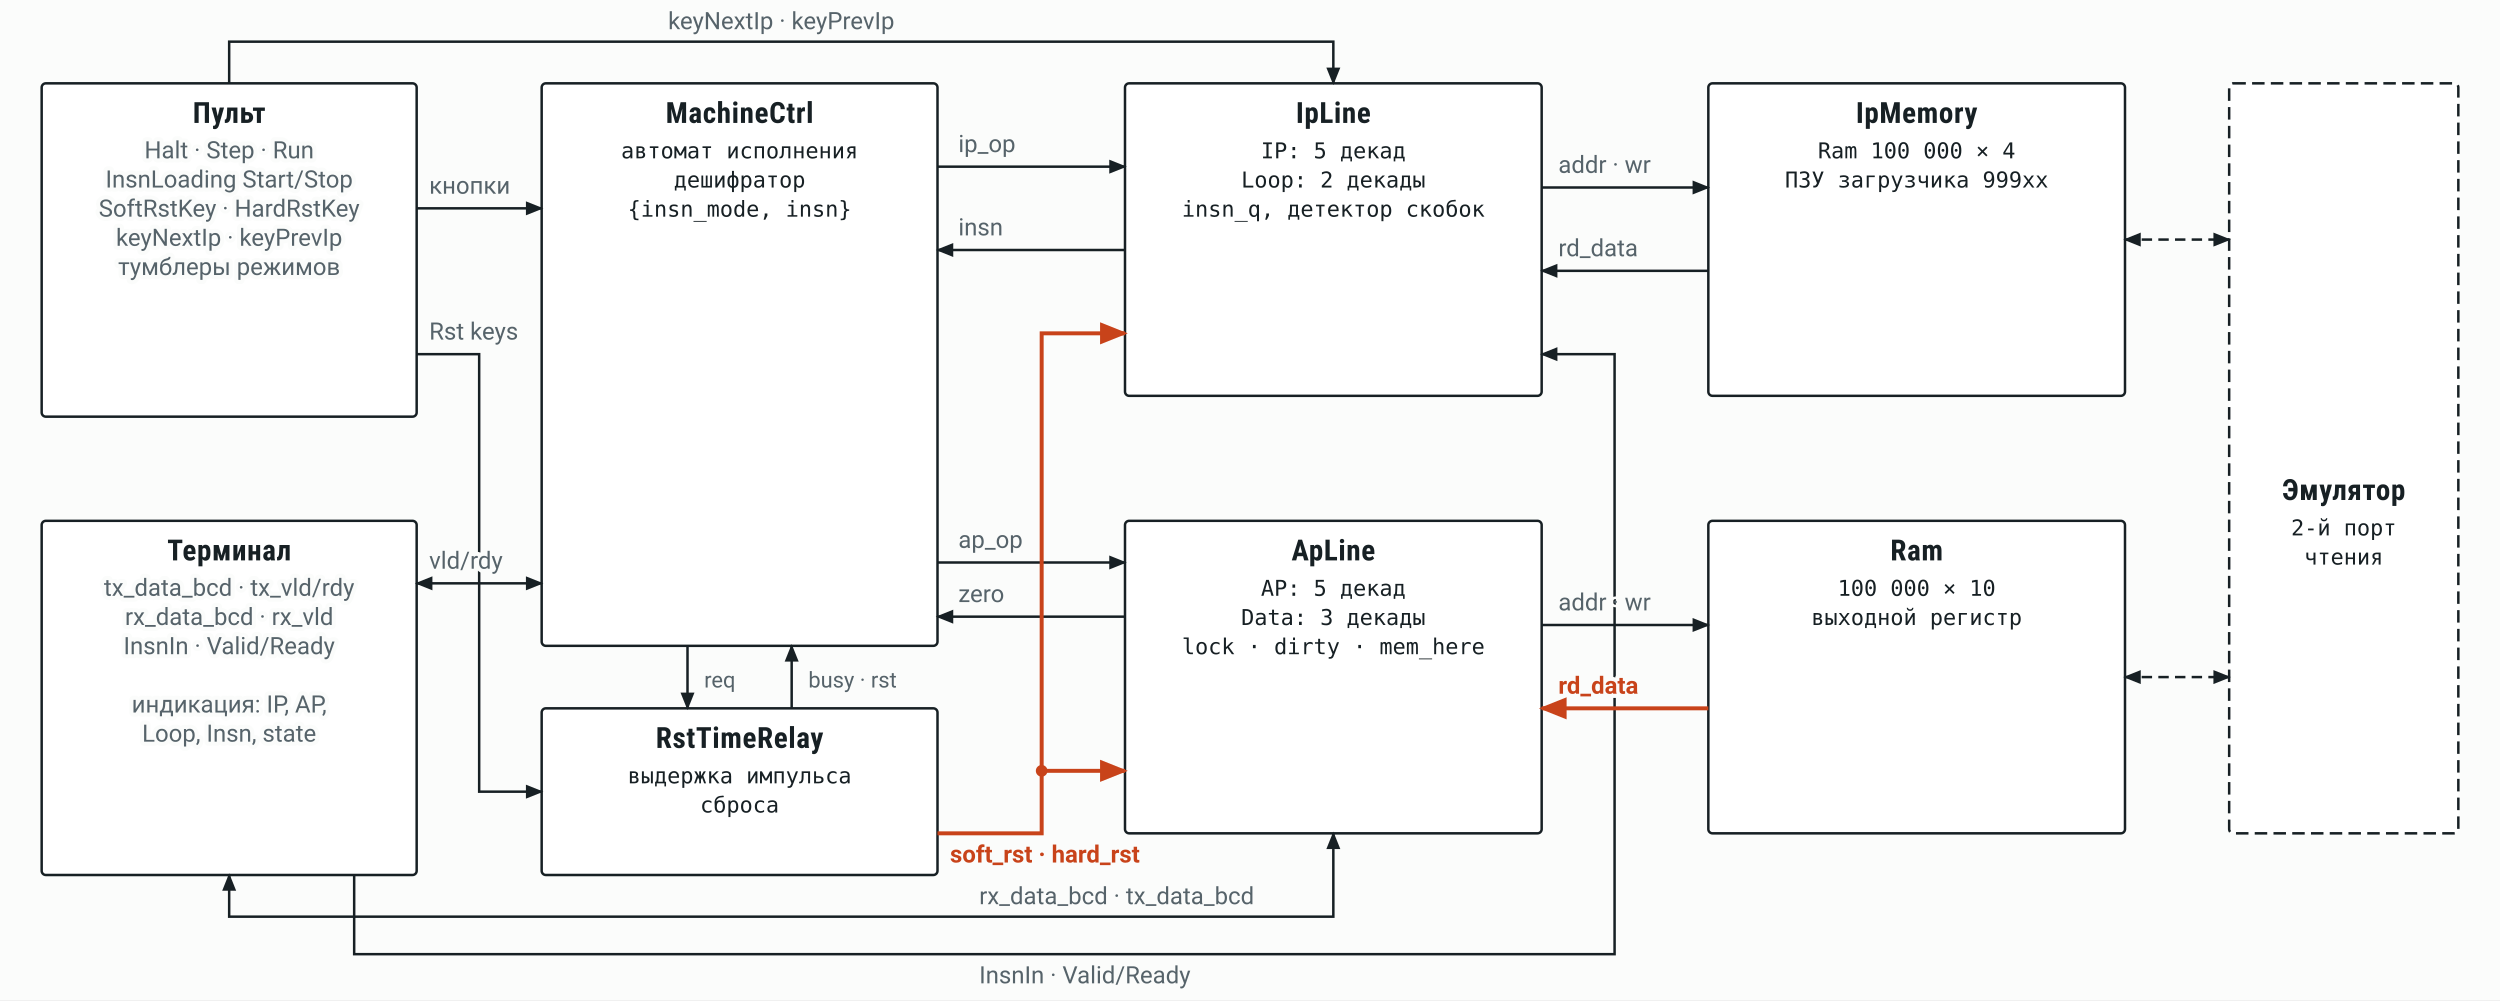
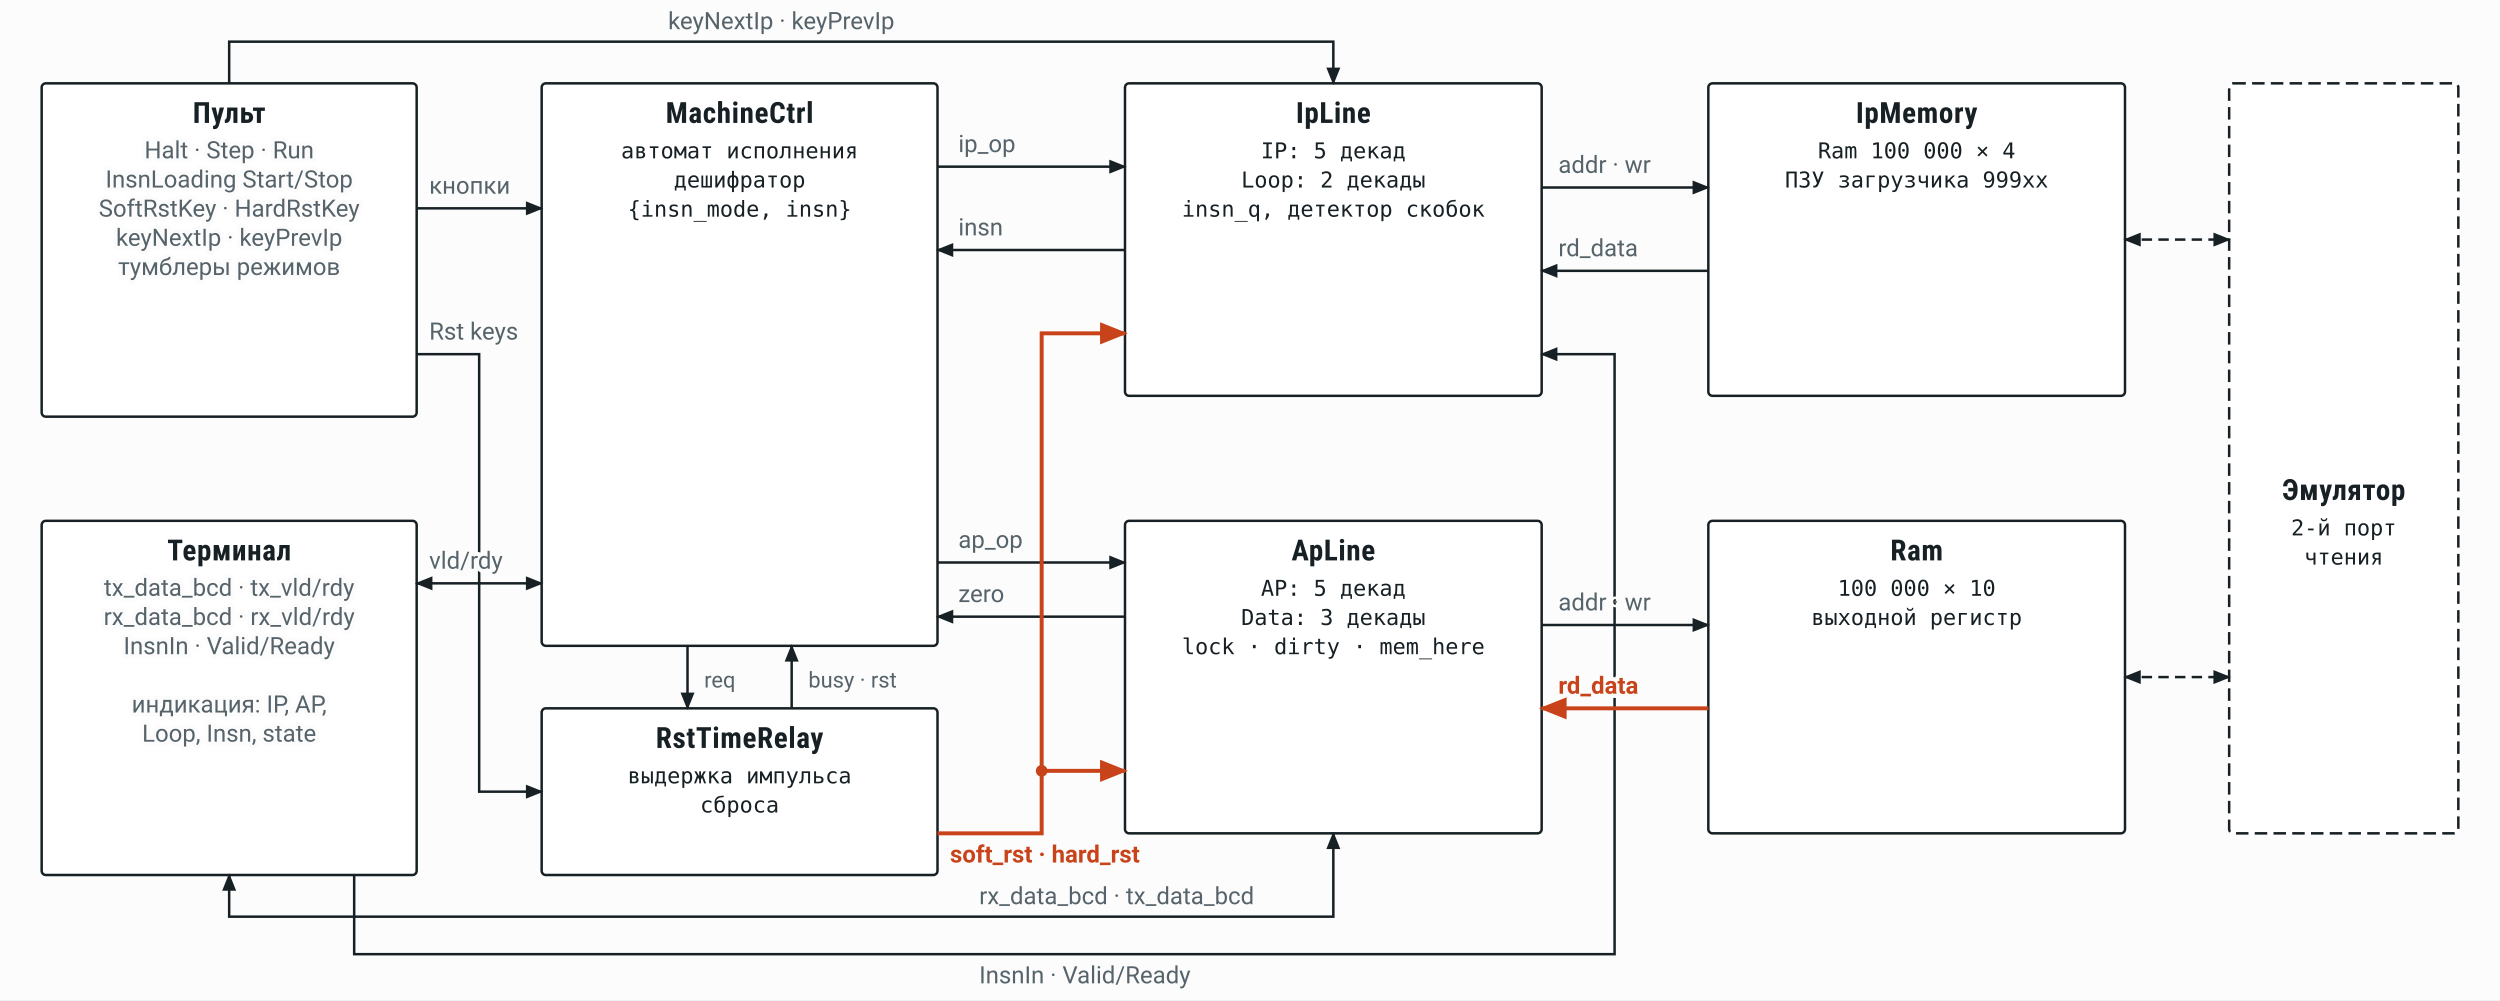
<svg xmlns="http://www.w3.org/2000/svg" viewBox="0 0 1200 480" width="1200" height="480" class="dg" role="img" aria-label="Верхний уровень: пульт и терминал, автомат управления, линия выборки со своей памятью программ, линия данных со своей памятью данных, реле времени, которое держит физические линии сброса всех счётчиков; второй порт памяти — только для эмулятора.">
  <style>
.dg { color: #172024; display: block; height: auto; color: #172024; }
.dg text { fill: currentColor; font-family: "PT Sans", "Segoe UI", Roboto, Helvetica, Arial, sans-serif; font-size: 11px; }
.dg .tt { font-family: "PT Sans Narrow", "Arial Narrow", "Roboto Condensed", Arial, sans-serif; font-weight: 700; font-size: 14px; letter-spacing: 0.02em; }
.dg .tm { font-family: "JetBrains Mono", "DejaVu Sans Mono", Consolas, "Liberation Mono", monospace; font-size: 10.5px; }
.dg .tl { fill: #56636a; font-size: 11.5px; }
.dg .tp { font-family: "JetBrains Mono", "DejaVu Sans Mono", Consolas, "Liberation Mono", monospace; font-size: 11px; }
.dg .tpi { font-family: "JetBrains Mono", "DejaVu Sans Mono", Consolas, "Liberation Mono", monospace; font-size: 10px; fill: #56636a; }
.dg .tn { fill: #56636a; font-size: 10.5px; }
.dg .tg { font-family: "JetBrains Mono", "DejaVu Sans Mono", Consolas, "Liberation Mono", monospace; font-size: 13px; font-weight: 700; }
.dg .ts { font-family: "JetBrains Mono", "DejaVu Sans Mono", Consolas, "Liberation Mono", monospace; font-size: 11.5px; font-weight: 600; }
.dg .tf { font-family: "PT Sans Narrow", "Arial Narrow", "Roboto Condensed", Arial, sans-serif; font-size: 13px; letter-spacing: 0.03em; fill: #56636a; }
.dg .tk { font-family: "PT Sans Narrow", "Arial Narrow", "Roboto Condensed", Arial, sans-serif; font-weight: 700; font-size: 14px; }
.dg .ti { font-family: "JetBrains Mono", "DejaVu Sans Mono", Consolas, "Liberation Mono", monospace; font-size: 8.5px; fill: #56636a; }
.dg .tnum { font-family: "JetBrains Mono", "DejaVu Sans Mono", Consolas, "Liberation Mono", monospace; font-size: 11px; font-weight: 700; fill: #c8431a; }
.dg .tacc { fill: #c8431a; font-weight: 700; font-size: 11.5px; }
.dg .blk { fill: #ffffff; stroke: currentColor; stroke-width: 1.2; }
.dg .blk-opt { fill: #ffffff; stroke: currentColor; stroke-width: 1.2; stroke-dasharray: 6 3; }
.dg .blk-acc { fill: rgba(200, 67, 26, 0.13); stroke: #c8431a; stroke-width: 1.6; }
.dg .frame { fill: none; stroke: #56636a; stroke-width: 1; stroke-dasharray: 2 4; }
.dg .w { fill: none; stroke: currentColor; stroke-width: 1.2; }
.dg .wd { fill: none; stroke: currentColor; stroke-width: 1.2; stroke-dasharray: 5 3; }
.dg .wacc { fill: none; stroke: #c8431a; stroke-width: 1.9; }
.dg .wbus { fill: none; stroke: currentColor; stroke-width: 3.2; }
.dg .wthin { fill: none; stroke: #56636a; stroke-width: 1; }
.dg .wv { fill: none; stroke: currentColor; stroke-width: 1.6; }
.dg .wvacc { fill: none; stroke: #c8431a; stroke-width: 2.1; }
.dg .grid { stroke: #c6cfcd; stroke-width: 1; }
.dg .ah { fill: currentColor; }
.dg .ahg { fill: #c8431a; }
.dg .ahw { fill: #a4126e; }
.dg .wwarn { fill: none; stroke: #a4126e; stroke-width: 1.8; stroke-dasharray: 6 3; }
.dg .twarn { fill: #a4126e; font-weight: 700; font-size: 11.5px; }
.dg .tl, .dg .tn, .dg .tacc, .dg .twarn { paint-order: stroke; stroke: #fbfcfb; stroke-width: 4px; stroke-linejoin: round; }
.dg .dot { fill: currentColor; }
.dg .dot-acc { fill: #c8431a; }
.dg .inv { fill: #ffffff; stroke: currentColor; stroke-width: 1.2; }
.dg .st { fill: #ffffff; stroke: currentColor; stroke-width: 1.3; }
.dg .st-acc { fill: rgba(200, 67, 26, 0.13); stroke: #c8431a; stroke-width: 1.9; }
.dg .st-dim { fill: #e3e9e8; stroke: #56636a; stroke-width: 1.1; stroke-dasharray: 4 3; }
.dg .anode { fill: #e3e9e8; stroke: #56636a; stroke-width: 1; }
.dg .kmain { fill: #ffffff; stroke: currentColor; stroke-width: 1.4; }
.dg .kga { fill: #ffffff; stroke: currentColor; stroke-width: 1.2; }
.dg .kgb { fill: #56636a; }
.dg .lit { fill: #c8431a; stroke: #c8431a; }
.dg .halo { fill: rgba(200, 67, 26, 0.13); }
.dg .tgt { fill: none; stroke: #c8431a; stroke-width: 1.3; stroke-dasharray: 3 3; }
.dg .seg { fill: #ffffff; stroke: currentColor; stroke-width: 1.1; }
.dg .seg-acc { fill: rgba(200, 67, 26, 0.13); stroke: #c8431a; stroke-width: 1.4; }
.dg .seg-off { fill: #e3e9e8; stroke: #56636a; stroke-width: 1; }
</style>
  <rect x="0" y="0" width="1200" height="480" fill="#fbfcfb" />
  <defs>
    <marker id="top-a" viewBox="0 0 10 10" refX="9" refY="5" markerWidth="7" markerHeight="7" orient="auto-start-reverse">
      <path d="M0,1 L10,5 L0,9 z" fill="#172024" stroke="none" stroke-width="0" class="ah" />
    </marker>
    <marker id="top-ag" viewBox="0 0 10 10" refX="9" refY="5" markerWidth="7" markerHeight="7" orient="auto-start-reverse">
      <path d="M0,1 L10,5 L0,9 z" fill="#c8431a" stroke="none" stroke-width="0" class="ahg" />
    </marker>
    <marker id="top-aw" viewBox="0 0 10 10" refX="9" refY="5" markerWidth="7" markerHeight="7" orient="auto-start-reverse">
      <path d="M0,1 L10,5 L0,9 z" fill="#a4126e" stroke="none" stroke-width="0" class="ahw" />
    </marker>
  </defs>
  <g transform="translate(0,0)">
    <rect x="20" y="40" width="180" height="160" rx="2" fill="#ffffff" stroke="#172024" stroke-width="1.2" class="blk" />
    <text x="110" y="59" fill="#172024" font-size="14" font-family="sans-serif" class="tt" text-anchor="middle">Пульт</text>
    <text x="110" y="76" fill="#56636a" font-size="11" font-family="sans-serif" class="tl" text-anchor="middle">Halt · Step · Run</text>
    <text x="110" y="90" fill="#56636a" font-size="11" font-family="sans-serif" class="tl" text-anchor="middle">InsnLoading Start/Stop</text>
    <text x="110" y="104" fill="#56636a" font-size="11" font-family="sans-serif" class="tl" text-anchor="middle">SoftRstKey · HardRstKey</text>
    <text x="110" y="118" fill="#56636a" font-size="11" font-family="sans-serif" class="tl" text-anchor="middle">keyNextIp · keyPrevIp</text>
    <text x="110" y="132" fill="#56636a" font-size="11" font-family="sans-serif" class="tl" text-anchor="middle">тумблеры режимов</text>
    <rect x="20" y="250" width="180" height="170" rx="2" fill="#ffffff" stroke="#172024" stroke-width="1.2" class="blk" />
    <text x="110" y="269" fill="#172024" font-size="14" font-family="sans-serif" class="tt" text-anchor="middle">Терминал</text>
    <text x="110" y="286" fill="#56636a" font-size="11" font-family="sans-serif" class="tl" text-anchor="middle">tx_data_bcd · tx_vld/rdy</text>
-     <text x="110" y="300" fill="#56636a" font-size="11" font-family="sans-serif" class="tl" text-anchor="middle">rx_data_bcd · rx_vld</text>
+     <text x="110" y="300" fill="#56636a" font-size="11" font-family="sans-serif" class="tl" text-anchor="middle">rx_data_bcd · rx_vld/rdy</text>
    <text x="110" y="314" fill="#56636a" font-size="11" font-family="sans-serif" class="tl" text-anchor="middle">InsnIn · Valid/Ready</text>
    <text x="110" y="328" fill="#56636a" font-size="11" font-family="sans-serif" class="tl" text-anchor="middle" />
    <text x="110" y="342" fill="#56636a" font-size="11" font-family="sans-serif" class="tl" text-anchor="middle">индикация: IP, AP,</text>
    <text x="110" y="356" fill="#56636a" font-size="11" font-family="sans-serif" class="tl" text-anchor="middle">Loop, Insn, state</text>
    <rect x="260" y="40" width="190" height="270" rx="2" fill="#ffffff" stroke="#172024" stroke-width="1.2" class="blk" />
    <text x="355" y="59" fill="#172024" font-size="14" font-family="sans-serif" class="tt" text-anchor="middle">MachineCtrl</text>
    <text x="355" y="76" fill="#172024" font-size="11" font-family="sans-serif" class="tm" text-anchor="middle">автомат исполнения</text>
    <text x="355" y="90" fill="#172024" font-size="11" font-family="sans-serif" class="tm" text-anchor="middle">дешифратор</text>
    <text x="355" y="104" fill="#172024" font-size="11" font-family="sans-serif" class="tm" text-anchor="middle">{insn_mode, insn}</text>
    <rect x="260" y="340" width="190" height="80" rx="2" fill="#ffffff" stroke="#172024" stroke-width="1.2" class="blk" />
    <text x="355" y="359" fill="#172024" font-size="14" font-family="sans-serif" class="tt" text-anchor="middle">RstTimeRelay</text>
    <text x="355" y="376" fill="#172024" font-size="11" font-family="sans-serif" class="tm" text-anchor="middle">выдержка импульса</text>
    <text x="355" y="390" fill="#172024" font-size="11" font-family="sans-serif" class="tm" text-anchor="middle">сброса</text>
    <rect x="540" y="40" width="200" height="150" rx="2" fill="#ffffff" stroke="#172024" stroke-width="1.2" class="blk" />
    <text x="640" y="59" fill="#172024" font-size="14" font-family="sans-serif" class="tt" text-anchor="middle">IpLine</text>
    <text x="640" y="76" fill="#172024" font-size="11" font-family="sans-serif" class="tm" text-anchor="middle">IP: 5 декад</text>
    <text x="640" y="90" fill="#172024" font-size="11" font-family="sans-serif" class="tm" text-anchor="middle">Loop: 2 декады</text>
    <text x="640" y="104" fill="#172024" font-size="11" font-family="sans-serif" class="tm" text-anchor="middle">insn_q, детектор скобок</text>
    <rect x="820" y="40" width="200" height="150" rx="2" fill="#ffffff" stroke="#172024" stroke-width="1.2" class="blk" />
    <text x="920" y="59" fill="#172024" font-size="14" font-family="sans-serif" class="tt" text-anchor="middle">IpMemory</text>
    <text x="920" y="76" fill="#172024" font-size="11" font-family="sans-serif" class="tm" text-anchor="middle">Ram 100 000 × 4</text>
    <text x="920" y="90" fill="#172024" font-size="11" font-family="sans-serif" class="tm" text-anchor="middle">ПЗУ загрузчика 999xx</text>
    <rect x="540" y="250" width="200" height="150" rx="2" fill="#ffffff" stroke="#172024" stroke-width="1.2" class="blk" />
    <text x="640" y="269" fill="#172024" font-size="14" font-family="sans-serif" class="tt" text-anchor="middle">ApLine</text>
    <text x="640" y="286" fill="#172024" font-size="11" font-family="sans-serif" class="tm" text-anchor="middle">AP: 5 декад</text>
    <text x="640" y="300" fill="#172024" font-size="11" font-family="sans-serif" class="tm" text-anchor="middle">Data: 3 декады</text>
    <text x="640" y="314" fill="#172024" font-size="11" font-family="sans-serif" class="tm" text-anchor="middle">lock · dirty · mem_here</text>
    <rect x="820" y="250" width="200" height="150" rx="2" fill="#ffffff" stroke="#172024" stroke-width="1.2" class="blk" />
    <text x="920" y="269" fill="#172024" font-size="14" font-family="sans-serif" class="tt" text-anchor="middle">Ram</text>
    <text x="920" y="286" fill="#172024" font-size="11" font-family="sans-serif" class="tm" text-anchor="middle">100 000 × 10</text>
    <text x="920" y="300" fill="#172024" font-size="11" font-family="sans-serif" class="tm" text-anchor="middle">выходной регистр</text>
    <rect x="1070" y="40" width="110" height="360" rx="2" fill="#ffffff" stroke="#172024" stroke-width="1.2" class="blk-opt" />
    <text x="1125" y="240" fill="#172024" font-size="14" font-family="sans-serif" class="tt" text-anchor="middle">Эмулятор</text>
    <text x="1125" y="257" fill="#172024" font-size="11" font-family="sans-serif" class="tm" text-anchor="middle">2-й порт</text>
    <text x="1125" y="271" fill="#172024" font-size="11" font-family="sans-serif" class="tm" text-anchor="middle">чтения</text>
    <polyline points="200,100 260,100" fill="none" stroke="#172024" stroke-width="1.2" class="w" marker-end="url(#top-a)" />
    <text x="206" y="93" fill="#56636a" font-size="11" font-family="sans-serif" class="tl" text-anchor="start">кнопки</text>
    <polyline points="200,170 230,170 230,380 260,380" fill="none" stroke="#172024" stroke-width="1.2" class="w" marker-end="url(#top-a)" />
    <text x="206" y="163" fill="#56636a" font-size="11" font-family="sans-serif" class="tl" text-anchor="start">Rst keys</text>
    <polyline points="110,40 110,20 640,20 640,40" fill="none" stroke="#172024" stroke-width="1.2" class="w" marker-end="url(#top-a)" />
    <text x="375" y="14" fill="#56636a" font-size="11" font-family="sans-serif" class="tl" text-anchor="middle">keyNextIp · keyPrevIp</text>
    <polyline points="200,280 260,280" fill="none" stroke="#172024" stroke-width="1.2" class="w" marker-end="url(#top-a)" marker-start="url(#top-a)" />
    <text x="206" y="273" fill="#56636a" font-size="11" font-family="sans-serif" class="tl" text-anchor="start">vld/rdy</text>
    <polyline points="110,420 110,440 640,440 640,400" fill="none" stroke="#172024" stroke-width="1.2" class="w" marker-end="url(#top-a)" marker-start="url(#top-a)" />
    <text x="470" y="434" fill="#56636a" font-size="11" font-family="sans-serif" class="tl" text-anchor="start">rx_data_bcd · tx_data_bcd</text>
    <polyline points="170,420 170,458 775,458 775,170 740,170" fill="none" stroke="#172024" stroke-width="1.2" class="w" marker-end="url(#top-a)" />
    <text x="470" y="472" fill="#56636a" font-size="11" font-family="sans-serif" class="tl" text-anchor="start">InsnIn · Valid/Ready</text>
    <polyline points="450,80 540,80" fill="none" stroke="#172024" stroke-width="1.2" class="w" marker-end="url(#top-a)" />
    <text x="460" y="73" fill="#56636a" font-size="11" font-family="sans-serif" class="tl" text-anchor="start">ip_op</text>
    <polyline points="540,120 450,120" fill="none" stroke="#172024" stroke-width="1.2" class="w" marker-end="url(#top-a)" />
    <text x="460" y="113" fill="#56636a" font-size="11" font-family="sans-serif" class="tl" text-anchor="start">insn</text>
    <polyline points="450,270 540,270" fill="none" stroke="#172024" stroke-width="1.2" class="w" marker-end="url(#top-a)" />
    <text x="460" y="263" fill="#56636a" font-size="11" font-family="sans-serif" class="tl" text-anchor="start">ap_op</text>
    <polyline points="540,296 450,296" fill="none" stroke="#172024" stroke-width="1.2" class="w" marker-end="url(#top-a)" />
    <text x="460" y="289" fill="#56636a" font-size="11" font-family="sans-serif" class="tl" text-anchor="start">zero</text>
    <polyline points="330,310 330,340" fill="none" stroke="#172024" stroke-width="1.2" class="w" marker-end="url(#top-a)" />
    <polyline points="380,340 380,310" fill="none" stroke="#172024" stroke-width="1.2" class="w" marker-end="url(#top-a)" />
    <text x="338" y="330" fill="#56636a" font-size="10.5" font-family="sans-serif" class="tn" text-anchor="start">req</text>
    <text x="388" y="330" fill="#56636a" font-size="10.5" font-family="sans-serif" class="tn" text-anchor="start">busy · rst</text>
    <polyline points="450,400 500,400 500,160 540,160" fill="none" stroke="#c8431a" stroke-width="1.9" class="wacc" marker-end="url(#top-ag)" />
    <text x="456" y="414" fill="#c8431a" font-size="11" font-family="sans-serif" class="tacc" text-anchor="start">soft_rst · hard_rst</text>
    <circle cx="500" cy="370" r="2.8" fill="#c8431a" stroke="none" stroke-width="0" class="dot-acc" />
    <polyline points="500,370 540,370" fill="none" stroke="#c8431a" stroke-width="1.9" class="wacc" marker-end="url(#top-ag)" />
    <polyline points="740,90 820,90" fill="none" stroke="#172024" stroke-width="1.2" class="w" marker-end="url(#top-a)" />
    <text x="748" y="83" fill="#56636a" font-size="11" font-family="sans-serif" class="tl" text-anchor="start">addr · wr</text>
    <polyline points="820,130 740,130" fill="none" stroke="#172024" stroke-width="1.2" class="w" marker-end="url(#top-a)" />
    <text x="748" y="123" fill="#56636a" font-size="11" font-family="sans-serif" class="tl" text-anchor="start">rd_data</text>
    <polyline points="740,300 820,300" fill="none" stroke="#172024" stroke-width="1.2" class="w" marker-end="url(#top-a)" />
    <text x="748" y="293" fill="#56636a" font-size="11" font-family="sans-serif" class="tl" text-anchor="start">addr · wr</text>
    <polyline points="820,340 740,340" fill="none" stroke="#c8431a" stroke-width="1.9" class="wacc" marker-end="url(#top-ag)" />
    <text x="748" y="333" fill="#c8431a" font-size="11" font-family="sans-serif" class="tacc" text-anchor="start">rd_data</text>
    <polyline points="1020,115 1070,115" fill="none" stroke="#172024" stroke-width="1.2" stroke-dasharray="5 3" class="wd" marker-end="url(#top-a)" marker-start="url(#top-a)" />
    <polyline points="1020,325 1070,325" fill="none" stroke="#172024" stroke-width="1.2" stroke-dasharray="5 3" class="wd" marker-end="url(#top-a)" marker-start="url(#top-a)" />
  </g>
</svg>
